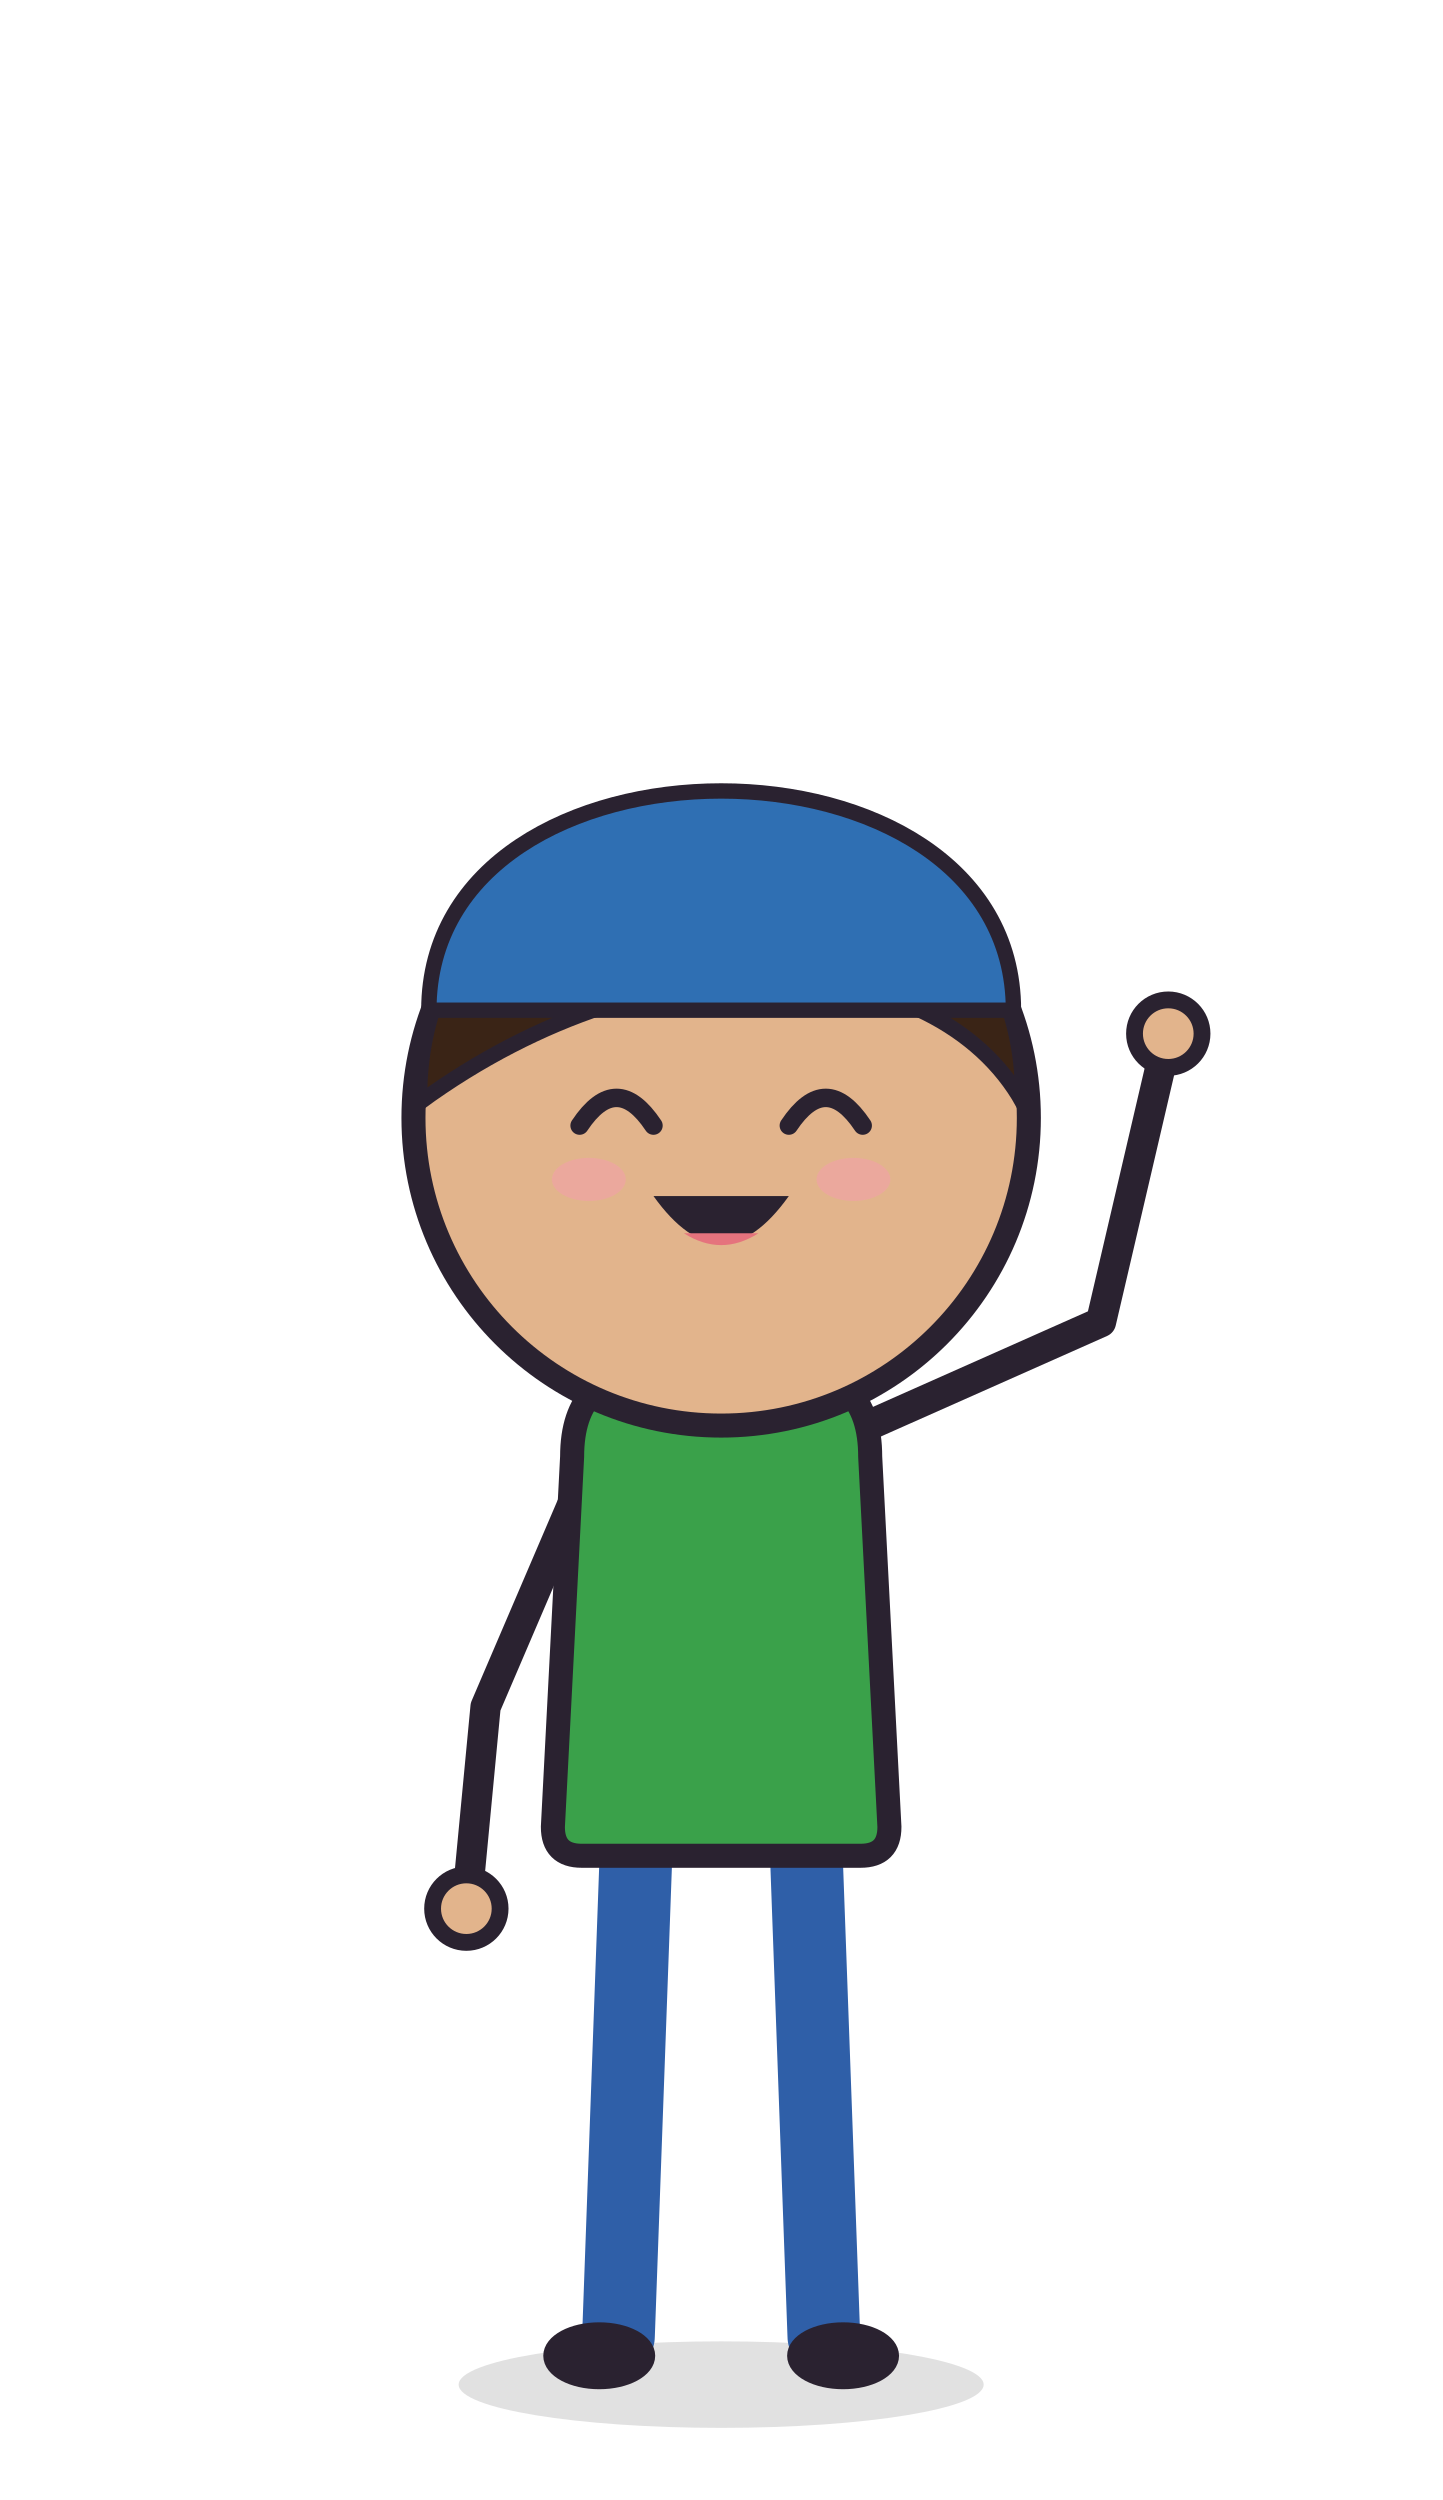
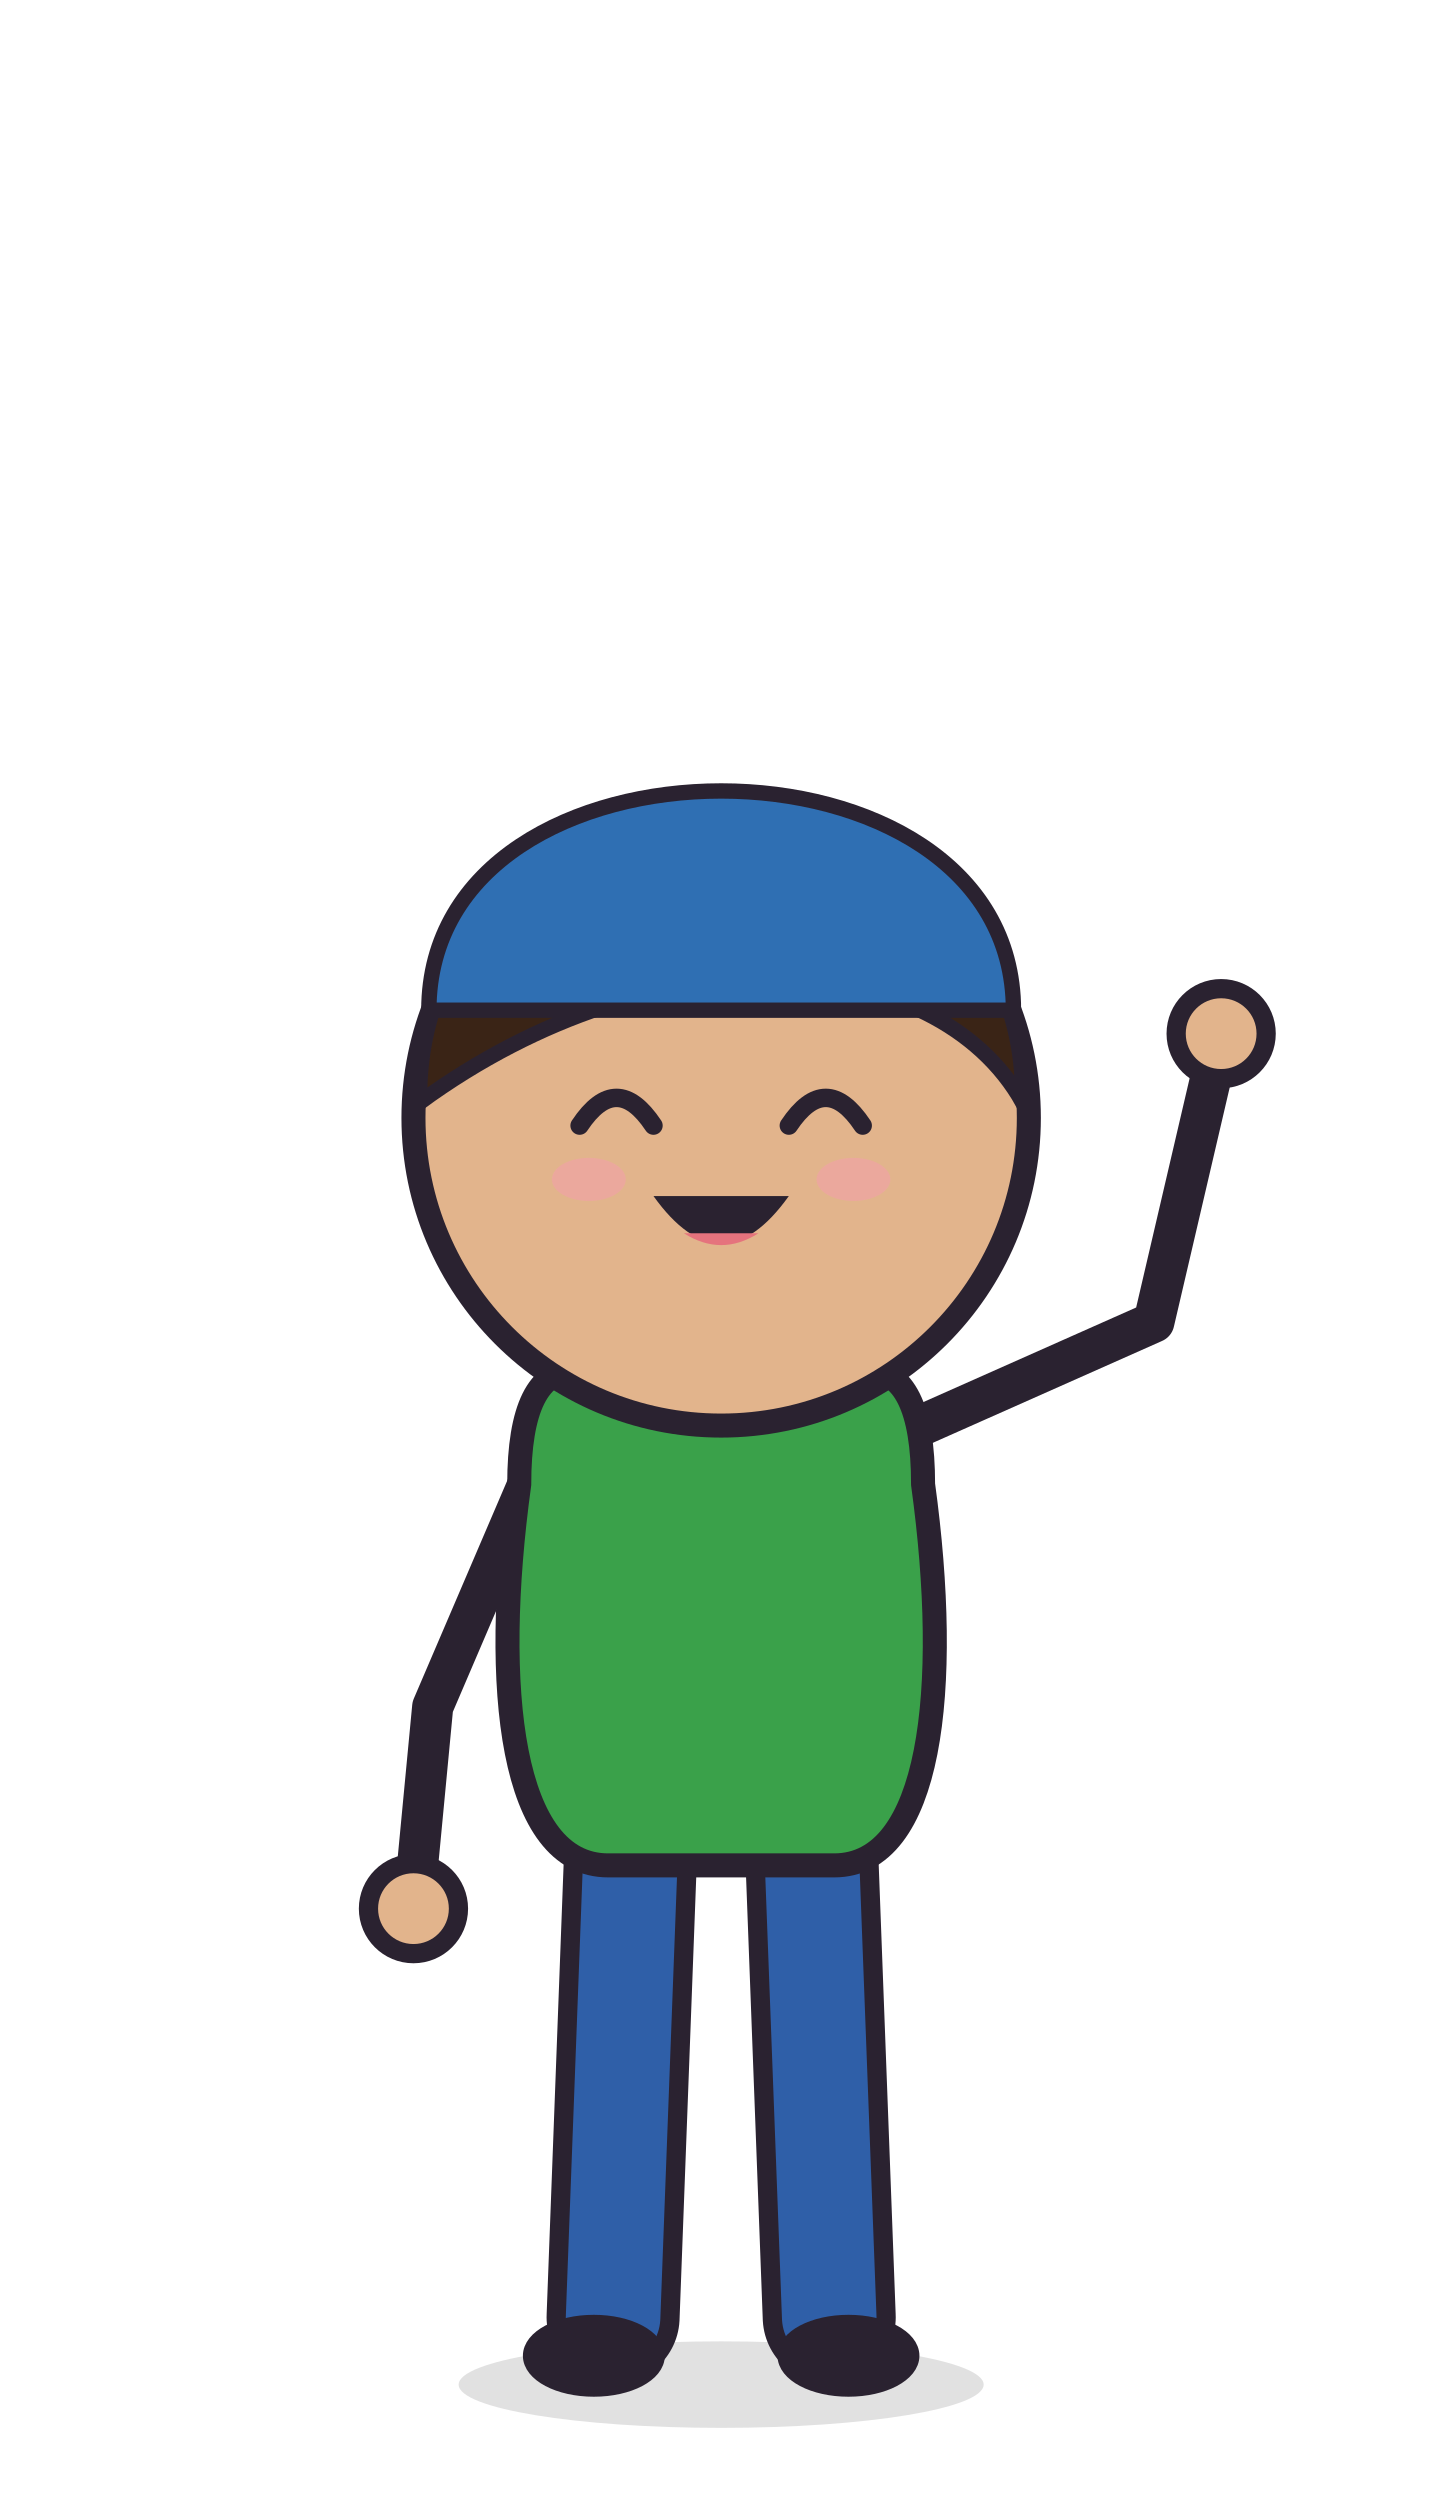
<svg xmlns="http://www.w3.org/2000/svg" viewBox="0 0 300 520" width="300" height="520">
  <ellipse cx="150" cy="496" rx="54.6" ry="9" fill="#000" opacity="0.12" />
-   <path d="M132.64 376 L128.64 486" stroke="#2f5fa8" stroke-width="15.12" stroke-linecap="round" />
-   <path d="M167.36 376 L171.36 486" stroke="#2f5fa8" stroke-width="15.12" stroke-linecap="round" />
-   <ellipse cx="124.64" cy="490" rx="10.14" ry="5.46" fill="#2a2230" stroke="#2a2230" stroke-width="3" />
-   <ellipse cx="175.36" cy="490" rx="10.14" ry="5.46" fill="#2a2230" stroke="#2a2230" stroke-width="3" />
-   <path d="M125 299 L101 355 L97 397" stroke="#2a2230" stroke-width="6.3" stroke-linecap="round" stroke-linejoin="round" fill="none" />
-   <path d="M175 299 L229 275 L243 215" stroke="#2a2230" stroke-width="6.3" stroke-linecap="round" stroke-linejoin="round" fill="none" />
-   <circle cx="97" cy="397" r="7.02" fill="#e2b48c" stroke="#2a2230" stroke-width="3.5" />
-   <circle cx="243" cy="215" r="7.02" fill="#e2b48c" stroke="#2a2230" stroke-width="3.5" />
-   <path d="M119 303 q0 -18 18 -18 h26 q18 0 18 18 L185 380 q0 6 -6 6 h-58 q-6 0 -6 -6 z" fill="#3aa14a" stroke="#2a2230" stroke-width="5" />
+   <path d="M131.52 376 L127.52 482 M168.48 376 L172.48 482" stroke="#2a2230" stroke-width="27.665" stroke-linecap="round" />
+   <path d="M131.52 376 L127.52 482 M168.48 376 L172.48 482" stroke="#2f5fa8" stroke-width="19.665" stroke-linecap="round" />
+   <ellipse cx="123.52" cy="490" rx="13.26" ry="7.02" fill="#2a2230" stroke="#2a2230" stroke-width="3" />
+   <ellipse cx="176.48" cy="490" rx="13.26" ry="7.02" fill="#2a2230" stroke="#2a2230" stroke-width="3" />
+   <path d="M114 299 L90 355 L86 397" stroke="#2a2230" stroke-width="8.55" stroke-linecap="round" stroke-linejoin="round" fill="none" />
+   <path d="M186 299 L240 275 L254 215" stroke="#2a2230" stroke-width="8.55" stroke-linecap="round" stroke-linejoin="round" fill="none" />
+   <circle cx="86" cy="397" r="9.36" fill="#e2b48c" stroke="#2a2230" stroke-width="4" />
+   <circle cx="254" cy="215" r="9.36" fill="#e2b48c" stroke="#2a2230" stroke-width="4" />
+   <path d="M119.76 285 Q108 285 108 308.75 C102.12 351.5 106.32 388 126.48 388 H173.52 C193.68 388 197.88 351.5 192 308.75 Q192 285 180.24 285 z" fill="#3aa14a" stroke="#2a2230" stroke-width="5" />
  <circle cx="150" cy="232.52" r="64" fill="#e2b48c" stroke="#2a2230" stroke-width="5" />
  <path d="M87.28 229.32 C86 152.52, 214 152.52, 212.72 229.32 C194.8 197.32, 137.2 192.84, 87.28 229.32 z" fill="#3a2416" stroke="#2a2230" stroke-width="3.2" />
  <path d="M89.2 210.12 C89.2 149.32, 210.8 149.32, 210.8 210.12 z" fill="#2f6fb3" stroke="#2a2230" stroke-width="3.2" />
  <path d="M120.56 234.12 q7.68 -11.52 15.36 0 M164.08 234.12 q7.68 -11.52 15.36 0" stroke="#2a2230" stroke-width="3.84" fill="none" stroke-linecap="round" />
  <path d="M135.92 248.776 q14.08 19.712 28.16 0 z" fill="#2a2230" />
  <path d="M142.256 256.52 q7.744 4.928 15.488 0" fill="#e5737d" />
  <ellipse cx="122.48" cy="245.32" rx="7.68" ry="4.48" fill="#f2a0a8" opacity="0.6" />
  <ellipse cx="177.52" cy="245.32" rx="7.68" ry="4.48" fill="#f2a0a8" opacity="0.6" />
</svg>
